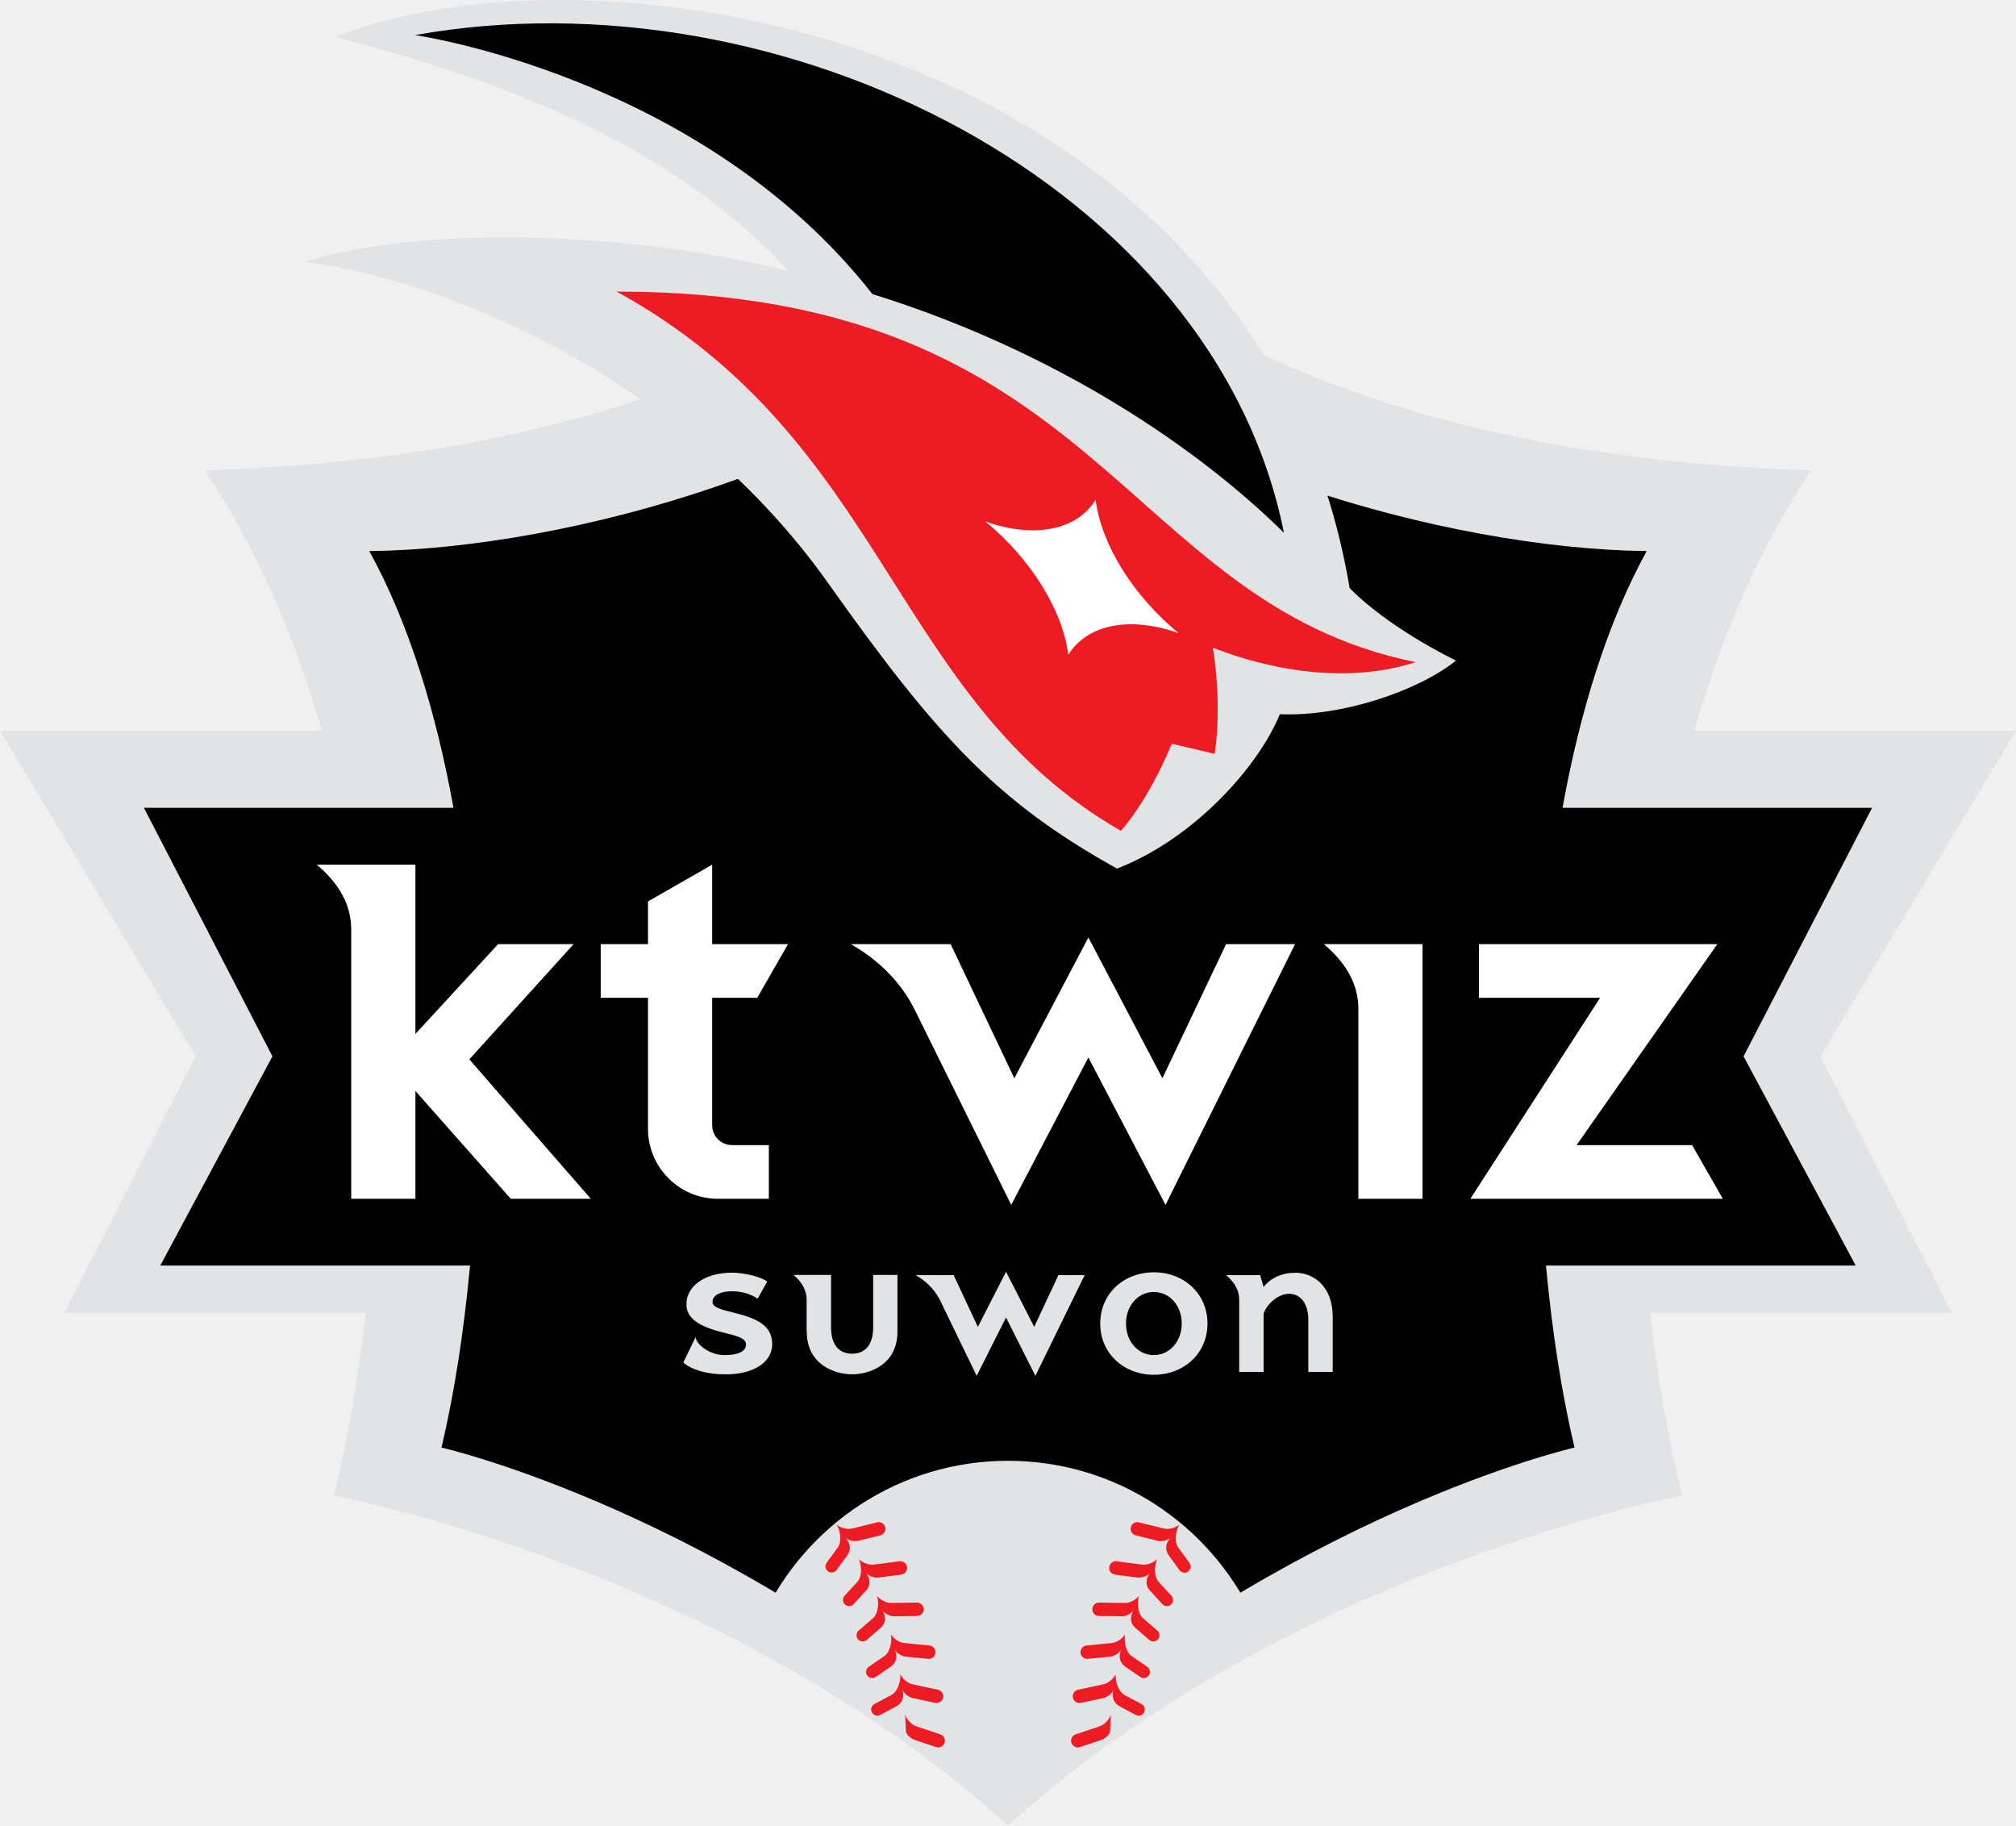
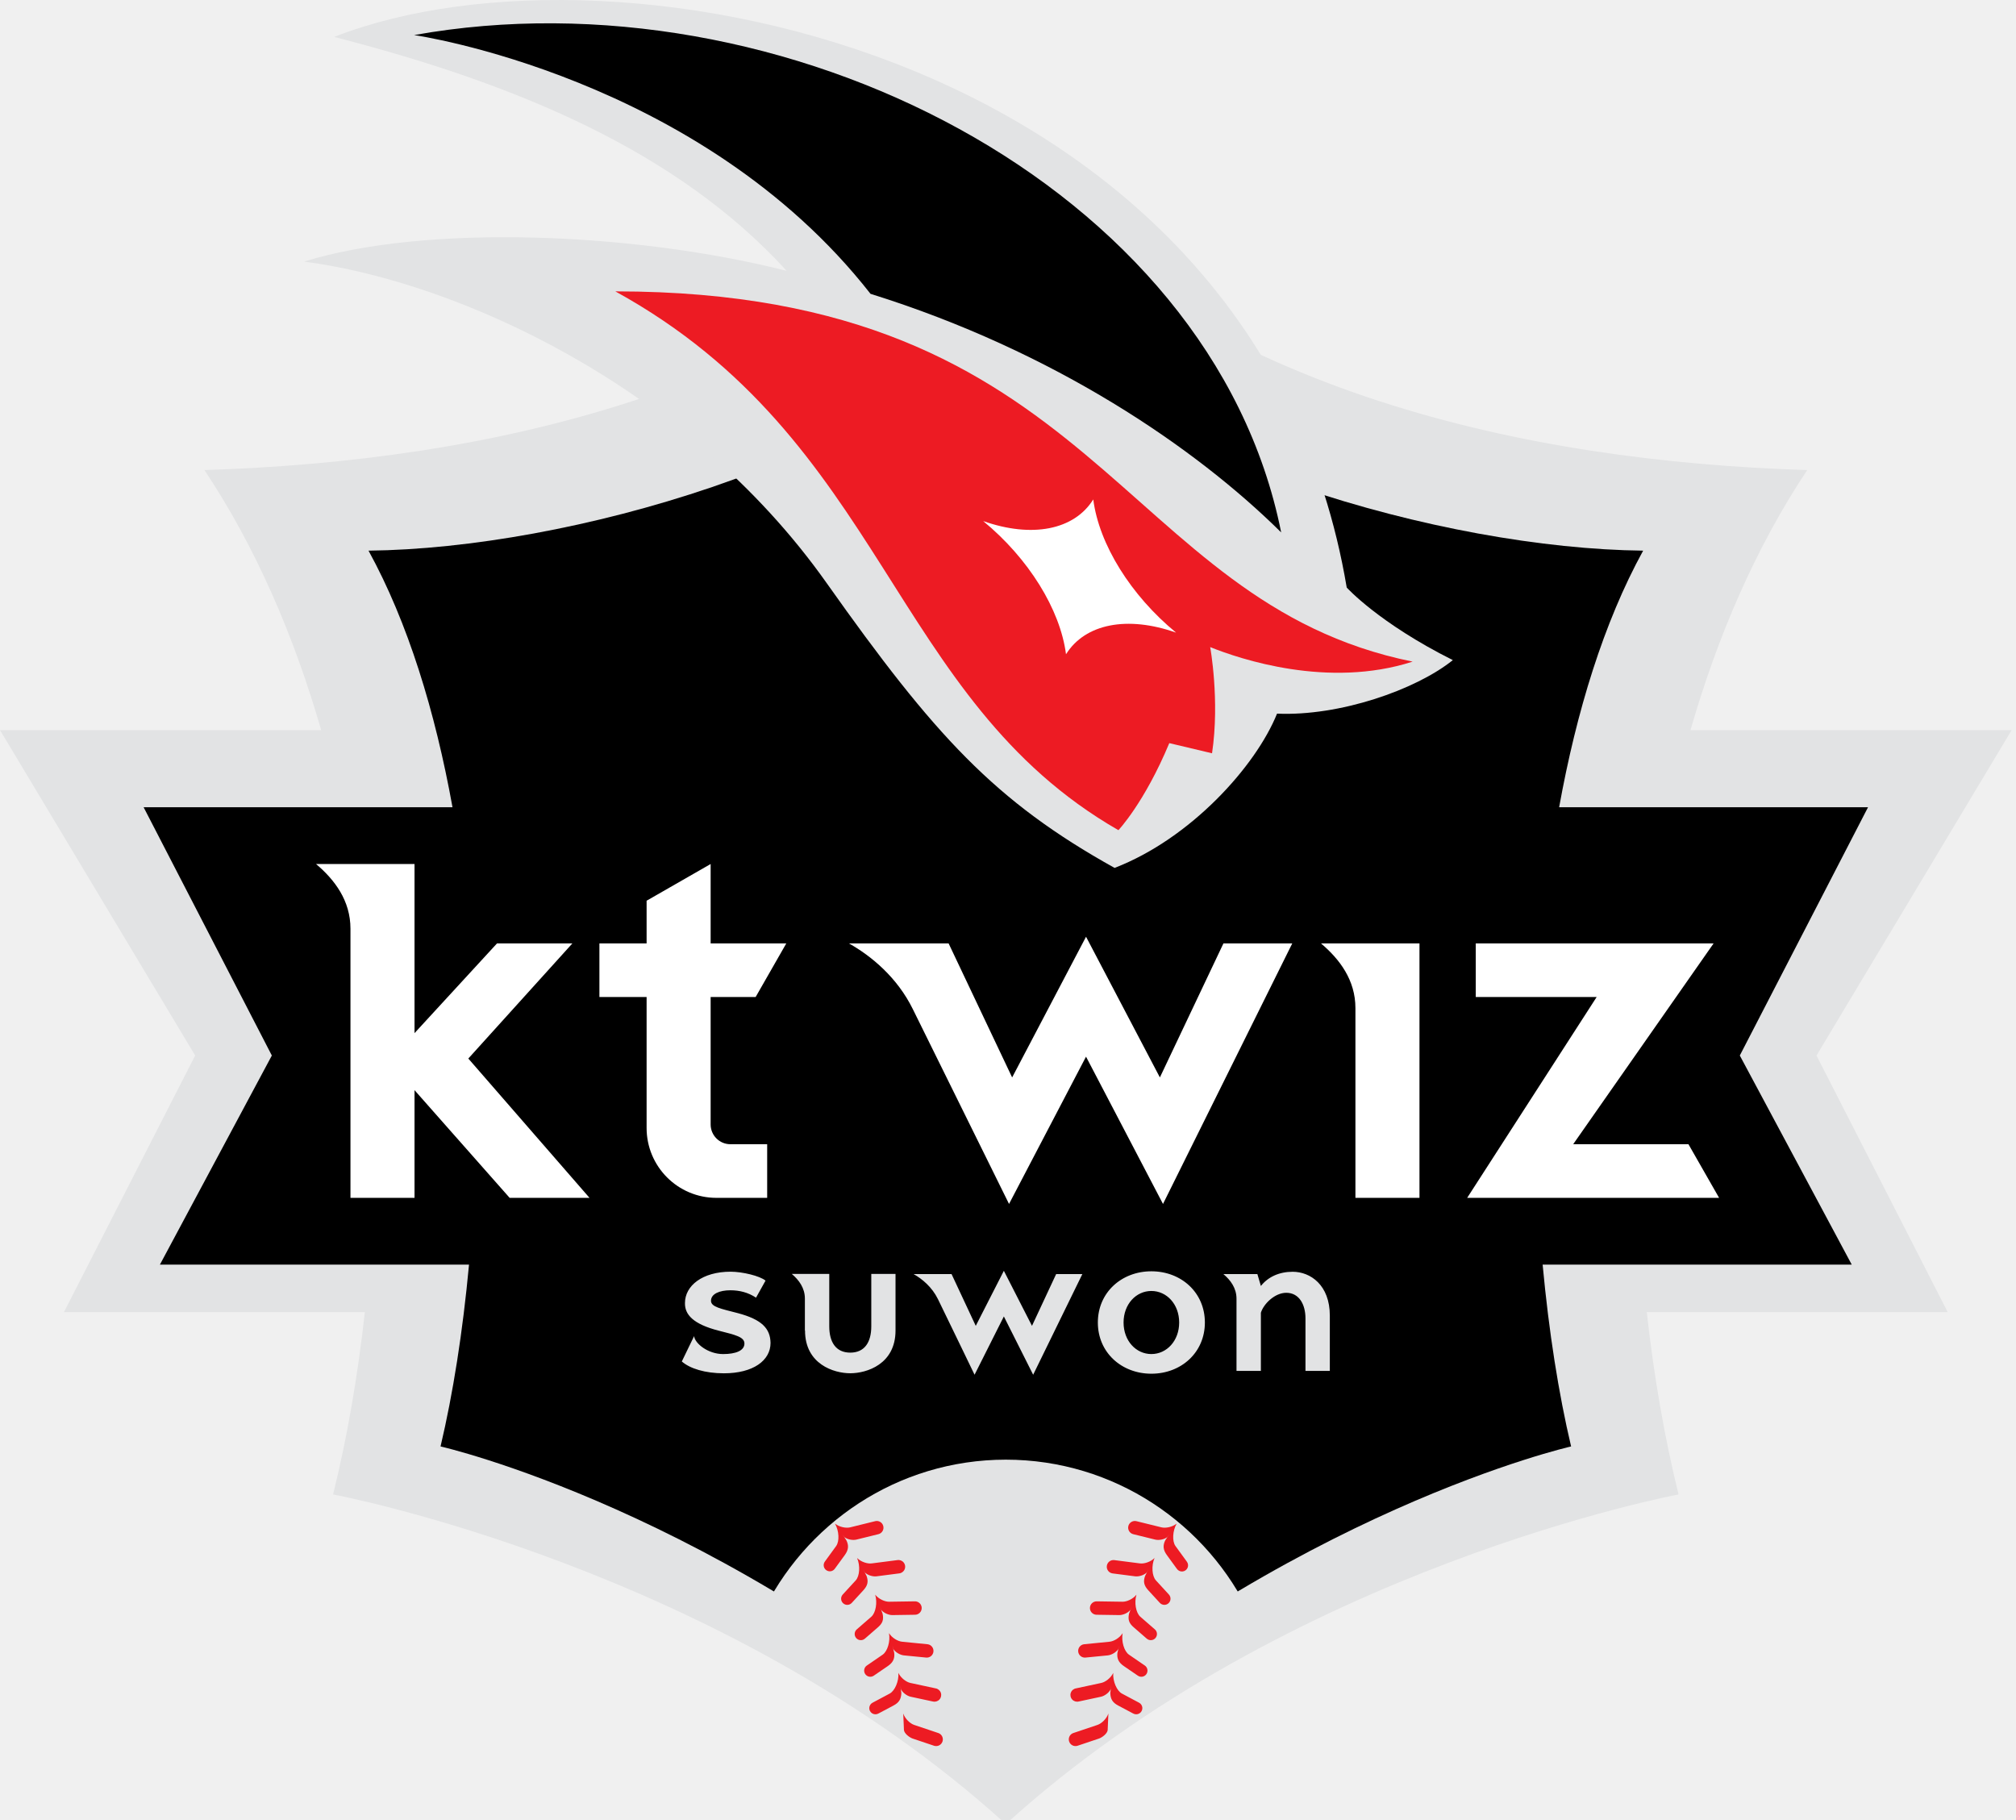
- <svg xmlns="http://www.w3.org/2000/svg" xml:space="preserve" width="181.607px" height="164.419px" x="0px" y="0px" viewBox="0 0 181.607 164.419">
-   <path fill="#E2E3E4" d="m163.989 95.142 17.618-29.33h-28.994c2.449-8.487 5.899-16.484 10.538-23.441-25.739-.817-53.165-6.999-72.347-26.271-19.183 19.272-46.608 25.454-72.348 26.271 4.639 6.957 8.089 14.954 10.539 23.441H0l17.619 29.33-11.843 23.124h27.162c-.643 5.839-1.617 11.384-2.868 16.44 0 0 35.183 6.531 60.734 29.713 25.55-23.182 60.734-29.713 60.734-29.713-1.251-5.057-2.226-10.602-2.87-16.44h27.163l-11.842-23.124z" />
-   <path d="m157.066 95.142 11.576-22.381h-27.886c1.562-8.625 4.021-16.648 7.583-23.127-18.003-.192-45.535-8.059-57.535-21.103-12 13.044-39.531 20.911-57.535 21.103 3.561 6.479 6.02 14.502 7.582 23.127H12.965l11.577 22.381-10.105 18.846h27.905c-.563 6.051-1.445 11.641-2.57 16.391 0 0 25.251 5.703 51.032 28.283 25.781-22.58 51.032-28.283 51.032-28.283-1.126-4.75-2.008-10.34-2.57-16.391h27.904l-10.104-18.846z" />
-   <path fill="#E2E3E4" d="M90.804 131.569c-9.784.006-18.217 5.77-22.104 14.083l22.104 14.819 22.104-14.819c-3.888-8.313-12.321-14.077-22.104-14.083" />
-   <path fill="#FFF" d="m53.219 107.97-10.94-12.557 9.393-10.377h-6.803l-7.447 8.088V77.88h-8.89c1.68 1.418 3.107 3.298 3.107 5.832v24.258h5.783v-9.707l8.588 9.707h7.209zM128.147 85.036v22.934h-5.782V90.869c0-2.533-1.428-4.412-3.109-5.833h8.891zM152.429 103.136l2.767 4.834h-22.742l11.688-18.101h-10.914v-4.833H154.7l-12.675 18.1zM64.155 101.354V89.869h4.061l2.769-4.833h-6.83V77.88l-5.781 3.309v3.848h-4.26v4.833h4.26v11.8a6.3 6.3 0 0 0 6.3 6.301h4.585v-4.834h-3.322a1.783 1.783 0 0 1-1.782-1.783M110.449 85.036l-5.737 12.08-6.667-12.682-6.671 12.684-5.735-12.082h-8.997c2.043 1.148 4.365 3.082 5.762 5.918s8.69 17.566 8.69 17.566l6.95-13.276 6.949 13.276 11.669-23.484h-6.213z" />
-   <path fill="#E2E3E4" d="M131.159 59.501c-6.704-3.351-9.58-6.542-9.58-6.542C113.492 4.988 55.893-6.739 30.166 3.327 46.523 7.53 61.113 13.569 71.018 24.413c-13.705-3.467-32.542-4.244-43.573-.834 13.802 1.798 34.562 11.162 47.175 28.965 9.776 13.8 15.205 19.688 26.002 25.686 6.867-2.641 12.745-9.154 14.667-13.905 5.621.248 12.512-2.13 15.87-4.824" />
-   <path fill="#ED1B23" d="M127.53 59.637c-26.607-5.382-28.299-33.374-71.979-33.374 24.464 13.438 24.733 36.7 45.416 48.566 0 0 2.344-2.459 4.595-7.845l3.858.914c.712-4.773-.167-9.571-.167-9.571 2.672 1.074 10.649 3.769 18.277 1.31" />
-   <path d="M78.588 26.485c16.618 5.177 29.377 13.898 37.073 21.504-6.257-31.284-45.162-50.757-78.277-44.828 0 0 25.798 3.676 41.204 23.324" />
-   <path fill="#FFF" d="M96.237 58.973c-.523-4.048-3.392-8.655-7.477-12.005 4.404 1.55 8.216.804 9.937-1.95.523 4.049 3.392 8.655 7.477 12.005-4.403-1.551-8.216-.802-9.937 1.95" />
-   <path fill="#E2E3E4" d="M116.7 114.634c-1.226 0-2.228.469-2.871 1.281l-.315-1.071h-3.067c.64.54 1.182 1.255 1.182 2.221v6.507h2.2v-5.246c.252-.814 1.271-1.797 2.291-1.797 1.164 0 1.735 1.053 1.735 2.309v4.734h2.199v-4.985c0-2.765-1.756-3.953-3.354-3.953M78.657 119.552c0 1.443-.611 2.371-1.896 2.371s-1.897-.928-1.897-2.371v-4.725H71.48c.639.543 1.183 1.258 1.183 2.223v2.879h.013c0 3.034 2.596 3.852 4.085 3.852 1.487 0 4.085-.817 4.085-3.852v-5.102h-2.189v4.725zM95.347 114.844l-2.182 4.664-2.538-4.962-2.538 4.964-2.183-4.666h-3.424c.778.438 1.661 1.173 2.193 2.253.531 1.078 3.307 6.818 3.307 6.818l2.644-5.255 2.645 5.255 4.441-9.071h-2.365zM103.943 114.591c-2.694 0-4.831 1.912-4.831 4.616 0 2.703 2.137 4.616 4.831 4.616 2.695 0 4.83-1.913 4.83-4.616 0-2.704-2.135-4.616-4.83-4.616m0 7.459c-1.386 0-2.51-1.192-2.51-2.843 0-1.647 1.124-2.843 2.51-2.843 1.386 0 2.51 1.195 2.51 2.843 0 1.65-1.124 2.843-2.51 2.843M65.279 122.052c-1.355 0-2.542-.949-2.618-1.617l-1.109 2.285c.739.641 2.102 1.066 3.8 1.066 2.642 0 4.211-1.153 4.211-2.74-.024-1.299-.785-2.109-2.96-2.686-1.532-.398-2.416-.554-2.416-1.112 0-.62.766-.946 1.748-.946.826 0 1.609.196 2.317.666l.859-1.536c-.52-.431-2.107-.805-3.152-.805-2.555 0-4.121 1.271-4.121 2.821-.024 1.028.712 1.902 3.059 2.499 1.484.378 2.309.558 2.309 1.153.001.648-.794.952-1.927.952" />
-   <path fill="#ED1B23" d="M102.941 145.724c-.393-.352-.558-1.262-.345-1.98l.003-.007-.002.001-.001.002c-.319.4-.884.645-1.264.635-.312-.008-2.321-.035-2.321-.035a.604.604 0 0 0-.019 1.209s1.778.033 2.059.03c.334 0 .773-.19.992-.458l.123-.309c-.083.215-.162.432-.241.648-.118.564.018.877.451 1.245.458.399 1.153 1 1.153 1h.001a.555.555 0 1 0 .725-.841s-1.1-.949-1.314-1.14M104.347 142.445c-.35-.394-.412-1.317-.119-2.007l.004-.007-.003.002-.001.001c-.362.363-.951.539-1.327.486-.308-.041-2.303-.296-2.303-.296a.604.604 0 1 0-.154 1.199s1.762.233 2.042.264c.331.037.79-.103 1.036-.343l.158-.294c-.104.2-.204.401-.304.601-.194.531-.087.887.299 1.304l1.033 1.124h.001a.554.554 0 1 0 .816-.752c0 .001-.987-1.068-1.178-1.282M100.061 154.456c-.167.483-.62.901-.98 1.021-.296.096-2.201.739-2.201.739a.605.605 0 0 0 .386 1.146s1.688-.562 1.952-.655c.314-.113.747-.459.781-.763l.063-1.483v-.006l-.001.001zM107.139 140.753s-.859-1.172-1.025-1.406c-.304-.432-.26-1.355.109-2.008l.004-.008-.002.002-.001.002c-.4.319-1.006.428-1.375.334-.302-.077-2.254-.555-2.254-.555a.603.603 0 1 0-.289 1.172s1.726.432 1.999.493c.326.074.797-.014 1.069-.224l.189-.271c-.124.185-.245.369-.365.554-.242.48-.189.878.146 1.336l.899 1.233a.555.555 0 1 0 .896-.654M102.819 153.469s-1.288-.679-1.538-.817c-.462-.254-.828-1.104-.781-1.852l.001-.008-.001.001v.001l-.001.002c-.22.462-.718.826-1.089.902-.305.062-2.269.486-2.269.486a.605.605 0 1 0 .253 1.182v.001s1.74-.368 2.013-.432c.325-.076.711-.361.862-.669l.052-.333c-.032.224-.059.448-.087.671.019.556.214.865.716 1.131l1.349.714a.555.555 0 1 0 .52-.98M101.915 149.142c-.431-.306-.696-1.191-.566-1.93l.002-.009-.002.003-.001.002c-.272.436-.807.739-1.185.773-.31.028-2.31.229-2.31.229a.604.604 0 0 0 .119 1.201h.001s1.769-.168 2.048-.2c.331-.039.747-.278.933-.567l.088-.322c-.057.221-.11.443-.164.664-.061.527.117.875.586 1.194l1.26.862a.555.555 0 1 0 .627-.916s-1.203-.819-1.436-.984M78.665 145.724c.393-.352.558-1.262.345-1.98l-.003-.007.002.001.001.002c.319.4.884.645 1.264.635.312-.008 2.321-.035 2.321-.035a.604.604 0 0 1 .019 1.209s-1.778.033-2.059.03c-.334 0-.773-.19-.992-.458l-.123-.309c.082.215.162.432.24.648.12.564-.017.877-.45 1.245-.458.399-1.153 1-1.153 1h-.001a.555.555 0 1 1-.725-.841s1.1-.949 1.314-1.14M77.259 142.445c.351-.394.412-1.317.119-2.007l-.004-.007.003.002v.001c.363.363.952.539 1.329.486.308-.041 2.302-.296 2.302-.296a.605.605 0 1 1 .154 1.199s-1.762.233-2.043.264c-.33.037-.789-.103-1.035-.343l-.158-.294c.104.2.204.401.305.601.193.531.085.887-.3 1.304l-1.033 1.124a.555.555 0 1 1-.817-.752c0 .001.988-1.068 1.178-1.282M81.545 154.456c.167.483.62.901.98 1.021.296.096 2.201.739 2.201.739a.605.605 0 0 1-.386 1.146s-1.688-.562-1.952-.655c-.314-.113-.747-.459-.781-.763l-.063-1.483v-.006l.001.001zM74.467 140.753s.859-1.172 1.024-1.406c.304-.432.261-1.355-.108-2.008l-.004-.008.001.002.002.002c.4.319 1.005.428 1.375.334a702.1 702.1 0 0 1 2.253-.555.603.603 0 1 1 .29 1.172s-1.726.432-2 .493c-.326.074-.796-.014-1.068-.224l-.189-.271c.124.185.243.369.365.554.241.48.188.878-.146 1.336l-.9 1.233a.554.554 0 1 1-.895-.654M78.787 153.469s1.288-.679 1.538-.817c.463-.254.828-1.104.781-1.852l-.001-.008.001.001v.001l.002.002c.219.462.717.826 1.089.902.304.062 2.268.486 2.268.486a.605.605 0 1 1-.253 1.182v.001s-1.74-.368-2.013-.432c-.325-.076-.711-.361-.861-.669l-.053-.333c.031.224.059.448.086.671-.018.556-.212.865-.715 1.131-.536.285-1.349.714-1.349.714a.555.555 0 1 1-.52-.98M79.692 149.142c.43-.306.696-1.191.566-1.93l-.002-.009.002.003.001.002c.271.436.806.739 1.185.773.31.028 2.31.229 2.31.229a.604.604 0 0 1-.119 1.201h-.001s-1.77-.168-2.048-.2c-.331-.039-.747-.278-.933-.567l-.089-.322c.057.221.11.443.164.664.061.527-.117.875-.585 1.194l-1.261.862a.554.554 0 1 1-.626-.916s1.202-.819 1.436-.984" />
+ <svg xmlns="http://www.w3.org/2000/svg" width="px" height="500px" viewBox="0 0 554 500" version="1.1">
+   <g id="surface1">
+     <path style=" stroke:none;fill-rule:nonzero;fill:rgb(88.627%,89.02%,89.412%);fill-opacity:1;" d="M 499.176 290.066 L 552.805 200.645 L 464.547 200.645 C 472 174.77 482.504 150.391 496.625 129.18 C 418.277 126.688 334.793 107.84 276.402 49.086 C 218.012 107.84 134.531 126.688 56.18 129.18 C 70.301 150.391 80.801 174.77 88.258 200.645 L 0 200.645 L 53.633 290.066 L 17.582 360.566 L 100.262 360.566 C 98.305 378.367 95.34 395.273 91.531 410.688 C 91.531 410.688 198.629 430.602 276.402 501.277 C 354.176 430.602 461.273 410.688 461.273 410.688 C 457.469 395.27 454.5 378.367 452.539 360.566 L 535.223 360.566 Z M 499.176 290.066 " />
+     <path style=" stroke:none;fill-rule:nonzero;fill:rgb(0%,0%,0%);fill-opacity:1;" d="M 478.102 290.066 L 513.34 221.832 L 428.453 221.832 C 433.211 195.535 440.695 171.078 451.539 151.324 C 396.738 150.738 312.93 126.754 276.402 86.984 C 239.875 126.754 156.074 150.738 101.27 151.324 C 112.109 171.078 119.594 195.535 124.348 221.832 L 39.465 221.832 L 74.703 290.066 L 43.945 347.523 L 128.887 347.523 C 127.172 365.973 124.488 383.016 121.062 397.496 C 121.062 397.496 197.926 414.883 276.402 483.727 C 354.879 414.883 431.742 397.496 431.742 397.496 C 428.316 383.016 425.629 365.973 423.918 347.523 L 508.859 347.523 Z M 478.102 290.066 " />
+     <path style=" stroke:none;fill-rule:nonzero;fill:rgb(88.627%,89.02%,89.412%);fill-opacity:1;" d="M 276.402 401.125 C 246.621 401.145 220.953 418.715 209.121 444.062 L 276.402 489.242 L 343.688 444.062 C 331.852 418.715 306.184 401.145 276.402 401.125 " />
+     <path style=" stroke:none;fill-rule:nonzero;fill:rgb(100%,100%,100%);fill-opacity:1;" d="M 161.996 329.176 L 128.695 290.895 L 157.289 259.258 L 136.578 259.258 L 113.91 283.914 L 113.91 237.438 L 86.852 237.438 C 91.965 241.762 96.309 247.492 96.309 255.219 L 96.309 329.176 L 113.91 329.176 L 113.91 299.582 L 140.051 329.176 Z M 390.074 259.258 L 390.074 329.176 L 372.473 329.176 L 372.473 277.039 C 372.473 269.316 368.125 263.59 363.012 259.258 Z M 463.988 314.438 L 472.41 329.176 L 403.184 329.176 L 438.762 273.992 L 405.539 273.992 L 405.539 259.258 L 470.898 259.258 L 432.316 314.438 Z M 195.285 309.008 L 195.285 273.992 L 207.648 273.992 L 216.074 259.258 L 195.285 259.258 L 195.285 237.438 L 177.688 247.527 L 177.688 259.258 L 164.719 259.258 L 164.719 273.992 L 177.688 273.992 L 177.688 309.969 C 177.688 320.578 186.273 329.18 196.863 329.18 L 210.82 329.18 L 210.82 314.441 L 200.711 314.441 C 197.715 314.441 195.285 312.008 195.285 309.008 M 336.203 259.258 L 318.738 296.086 L 298.445 257.422 L 278.137 296.09 L 260.68 259.258 L 233.293 259.258 C 239.516 262.758 246.582 268.652 250.836 277.297 C 255.086 285.945 277.285 330.855 277.285 330.855 L 298.441 290.379 L 319.594 330.855 L 355.113 259.258 Z M 336.203 259.258 " />
+     <path style=" stroke:none;fill-rule:nonzero;fill:rgb(88.627%,89.02%,89.412%);fill-opacity:1;" d="M 399.242 181.406 C 378.836 171.188 370.082 161.461 370.082 161.461 C 345.465 15.207 170.137 -20.547 91.824 10.145 C 141.613 22.957 186.023 41.367 216.176 74.43 C 174.457 63.859 117.121 61.492 83.543 71.887 C 125.555 77.367 188.746 105.918 227.141 160.195 C 256.898 202.27 273.422 220.219 306.289 238.508 C 327.191 230.453 345.086 210.598 350.934 196.113 C 368.043 196.867 389.02 189.617 399.242 181.406 " />
+     <path style=" stroke:none;fill-rule:nonzero;fill:rgb(92.941%,10.588%,13.725%);fill-opacity:1;" d="M 388.195 181.82 C 307.207 165.41 302.055 80.07 169.094 80.07 C 243.562 121.039 244.383 191.961 307.34 228.137 C 307.34 228.137 314.473 220.641 321.324 204.219 L 333.07 207.008 C 335.238 192.453 332.562 177.828 332.562 177.828 C 340.695 181.102 364.977 189.316 388.195 181.82 " />
+     <path style=" stroke:none;fill-rule:nonzero;fill:rgb(0%,0%,0%);fill-opacity:1;" d="M 239.219 80.746 C 289.805 96.531 328.641 123.117 352.066 146.309 C 333.02 50.93 214.598 -8.438 113.797 9.637 C 113.797 9.637 192.324 20.844 239.219 80.746 " />
+     <path style=" stroke:none;fill-rule:nonzero;fill:rgb(100%,100%,100%);fill-opacity:1;" d="M 292.941 179.797 C 291.348 167.453 282.617 153.41 270.18 143.195 C 283.586 147.922 295.191 145.645 300.43 137.25 C 302.02 149.594 310.754 163.637 323.188 173.852 C 309.785 169.121 298.18 171.406 292.941 179.797 " />
+     <path style=" stroke:none;fill-rule:nonzero;fill:rgb(88.627%,89.02%,89.412%);fill-opacity:1;" d="M 355.23 349.492 C 351.496 349.492 348.449 350.922 346.492 353.398 L 345.531 350.133 L 336.195 350.133 C 338.145 351.781 339.793 353.961 339.793 356.906 L 339.793 376.742 L 346.492 376.742 L 346.492 360.75 C 347.258 358.27 350.359 355.27 353.465 355.27 C 357.008 355.27 358.746 358.48 358.746 362.312 L 358.746 376.742 L 365.438 376.742 L 365.438 361.547 C 365.438 353.117 360.094 349.492 355.23 349.492 M 239.43 364.488 C 239.43 368.887 237.57 371.715 233.656 371.715 C 229.746 371.715 227.883 368.887 227.883 364.488 L 227.883 350.082 L 217.582 350.082 C 219.527 351.738 221.184 353.918 221.184 356.859 L 221.184 365.637 L 221.223 365.637 C 221.223 374.887 229.125 377.383 233.656 377.383 C 238.184 377.383 246.09 374.891 246.09 365.637 L 246.09 350.082 L 239.43 350.082 Z M 290.23 350.133 L 283.59 364.355 L 275.863 349.227 L 268.141 364.359 L 261.492 350.133 L 251.07 350.133 C 253.441 351.469 256.129 353.711 257.746 357.004 C 259.363 360.289 267.812 377.789 267.812 377.789 L 275.863 361.77 L 283.914 377.789 L 297.43 350.133 Z M 316.398 349.363 C 308.199 349.363 301.691 355.191 301.691 363.438 C 301.691 371.676 308.199 377.508 316.398 377.508 C 324.602 377.508 331.102 371.676 331.102 363.438 C 331.102 355.191 324.602 349.363 316.398 349.363 M 316.398 372.105 C 312.18 372.105 308.758 368.469 308.758 363.438 C 308.758 358.414 312.18 354.77 316.398 354.77 C 320.617 354.77 324.039 358.41 324.039 363.438 C 324.039 368.465 320.617 372.105 316.398 372.105 M 198.707 372.109 C 194.582 372.109 190.969 369.215 190.738 367.18 L 187.363 374.145 C 189.609 376.102 193.762 377.395 198.93 377.395 C 206.973 377.395 211.746 373.883 211.746 369.043 C 211.672 365.082 209.355 362.613 202.738 360.855 C 198.074 359.641 195.383 359.164 195.383 357.465 C 195.383 355.574 197.715 354.578 200.703 354.578 C 203.219 354.578 205.602 355.176 207.758 356.609 L 210.371 351.926 C 208.789 350.613 203.957 349.473 200.777 349.473 C 193 349.473 188.23 353.348 188.23 358.074 C 188.16 361.207 190.398 363.871 197.543 365.691 C 202.062 366.844 204.57 367.395 204.57 369.207 C 204.574 371.184 202.156 372.109 198.707 372.109 " />
+     <path style=" stroke:none;fill-rule:nonzero;fill:rgb(92.941%,10.588%,13.725%);fill-opacity:1;" d="M 313.348 444.281 C 312.152 443.207 311.648 440.434 312.297 438.242 L 312.309 438.223 L 312.301 438.227 L 312.297 438.23 C 311.328 439.453 309.605 440.199 308.449 440.168 C 307.5 440.145 301.387 440.062 301.387 440.062 C 300.367 440.047 299.531 440.855 299.516 441.875 C 299.5 442.895 300.312 443.73 301.328 443.746 C 301.328 443.746 306.738 443.848 307.594 443.84 C 308.613 443.84 309.949 443.258 310.613 442.441 L 310.988 441.5 C 310.734 442.156 310.496 442.816 310.254 443.477 C 309.895 445.195 310.309 446.148 311.629 447.27 C 313.023 448.488 315.137 450.32 315.137 450.32 L 315.141 450.32 C 315.848 450.93 316.914 450.852 317.523 450.145 C 318.133 449.434 318.055 448.367 317.348 447.758 C 317.348 447.758 314 444.863 313.348 444.281 M 317.629 434.285 C 316.562 433.082 316.375 430.27 317.266 428.164 L 317.277 428.145 L 317.27 428.148 L 317.266 428.152 C 316.164 429.258 314.371 429.797 313.227 429.633 C 312.289 429.508 306.215 428.73 306.215 428.73 C 305.207 428.602 304.285 429.316 304.156 430.324 C 304.027 431.336 304.738 432.258 305.746 432.387 C 305.746 432.387 311.109 433.098 311.961 433.191 C 312.969 433.305 314.367 432.879 315.117 432.145 L 315.598 431.25 C 315.281 431.859 314.977 432.473 314.672 433.082 C 314.082 434.703 314.406 435.785 315.582 437.059 L 318.727 440.484 L 318.73 440.484 C 319.363 441.172 320.43 441.215 321.117 440.582 C 321.801 439.949 321.844 438.879 321.215 438.191 C 321.215 438.195 318.211 434.938 317.629 434.285 M 304.582 470.902 C 304.074 472.375 302.695 473.648 301.598 474.016 C 300.695 474.309 294.898 476.27 294.898 476.27 C 293.969 476.617 293.484 477.641 293.801 478.582 C 294.117 479.523 295.121 480.047 296.074 479.762 C 296.074 479.762 301.211 478.047 302.016 477.766 C 302.973 477.422 304.289 476.367 304.391 475.438 L 304.586 470.918 L 304.586 470.898 Z M 326.125 429.125 C 326.125 429.125 323.512 425.551 323.008 424.84 C 322.082 423.52 322.215 420.707 323.34 418.715 L 323.352 418.691 L 323.34 418.703 C 322.125 419.676 320.277 420.008 319.156 419.723 C 318.238 419.488 312.293 418.031 312.293 418.031 C 311.309 417.789 310.312 418.391 310.07 419.375 C 309.828 420.363 310.43 421.359 311.414 421.605 C 311.414 421.605 316.668 422.922 317.5 423.105 C 318.492 423.332 319.926 423.062 320.754 422.422 L 321.328 421.598 C 320.953 422.16 320.582 422.723 320.219 423.285 C 319.48 424.75 319.645 425.965 320.664 427.359 L 323.398 431.117 C 323.746 431.633 324.344 431.914 324.957 431.855 C 325.574 431.797 326.109 431.406 326.352 430.836 C 326.594 430.27 326.508 429.613 326.125 429.125 M 312.977 467.895 C 312.977 467.895 309.055 465.824 308.293 465.402 C 306.887 464.629 305.773 462.035 305.918 459.758 L 305.922 459.73 L 305.918 459.734 L 305.918 459.738 L 305.914 459.742 C 305.246 461.152 303.73 462.262 302.602 462.492 C 301.672 462.684 295.691 463.977 295.691 463.977 C 295.023 464.086 294.473 464.559 294.254 465.199 C 294.035 465.844 294.188 466.555 294.648 467.051 C 295.109 467.547 295.809 467.75 296.465 467.578 L 296.465 467.582 C 296.465 467.582 301.758 466.461 302.59 466.266 C 303.578 466.035 304.754 465.164 305.215 464.227 L 305.371 463.211 C 305.273 463.895 305.191 464.578 305.109 465.258 C 305.164 466.953 305.758 467.895 307.289 468.703 L 311.395 470.883 C 311.93 471.188 312.59 471.18 313.113 470.855 C 313.641 470.535 313.949 469.949 313.922 469.336 C 313.891 468.719 313.531 468.164 312.977 467.895 M 310.227 454.703 C 308.914 453.77 308.105 451.07 308.5 448.816 L 308.508 448.789 L 308.5 448.797 L 308.5 448.805 C 307.672 450.133 306.043 451.059 304.891 451.16 C 303.949 451.246 297.859 451.859 297.859 451.859 C 296.887 452 296.195 452.883 296.289 453.863 C 296.387 454.844 297.238 455.578 298.223 455.52 L 298.227 455.52 C 298.227 455.52 303.609 455.008 304.461 454.91 C 305.469 454.793 306.734 454.062 307.301 453.184 L 307.566 452.203 C 307.395 452.875 307.234 453.551 307.066 454.227 C 306.883 455.832 307.426 456.895 308.852 457.867 L 312.688 460.492 C 313.457 461.023 314.508 460.824 315.035 460.055 C 315.562 459.281 315.367 458.23 314.598 457.703 C 314.598 457.703 310.934 455.203 310.227 454.703 M 239.453 444.281 C 240.648 443.207 241.152 440.434 240.504 438.242 L 240.492 438.223 L 240.5 438.227 L 240.504 438.23 C 241.473 439.453 243.195 440.199 244.352 440.168 C 245.301 440.145 251.414 440.062 251.414 440.062 C 252.434 440.047 253.27 440.855 253.285 441.875 C 253.301 442.895 252.488 443.73 251.473 443.746 C 251.473 443.746 246.062 443.848 245.207 443.84 C 244.188 443.84 242.852 443.258 242.188 442.441 L 241.812 441.5 C 242.062 442.156 242.305 442.816 242.543 443.477 C 242.906 445.195 242.492 446.148 241.172 447.27 C 239.777 448.488 237.664 450.32 237.664 450.32 L 237.66 450.32 C 236.953 450.93 235.887 450.852 235.277 450.145 C 234.668 449.434 234.746 448.367 235.453 447.758 C 235.453 447.758 238.801 444.863 239.453 444.281 M 235.172 434.285 C 236.242 433.082 236.426 430.27 235.535 428.164 L 235.523 428.145 L 235.531 428.148 L 235.531 428.152 C 236.637 429.258 238.43 429.797 239.578 429.633 C 240.516 429.508 246.586 428.73 246.586 428.73 C 247.254 428.617 247.93 428.875 248.348 429.41 C 248.766 429.941 248.859 430.664 248.586 431.285 C 248.316 431.906 247.727 432.332 247.055 432.387 C 247.055 432.387 241.691 433.098 240.836 433.191 C 239.832 433.305 238.434 432.879 237.684 432.145 L 237.203 431.25 C 237.52 431.859 237.824 432.473 238.133 433.082 C 238.719 434.703 238.391 435.785 237.219 437.059 L 234.074 440.484 C 233.441 441.172 232.371 441.219 231.688 440.582 C 231 439.949 230.957 438.879 231.586 438.191 C 231.586 438.195 234.594 434.938 235.172 434.285 M 248.219 470.902 C 248.727 472.375 250.105 473.648 251.203 474.016 C 252.102 474.309 257.902 476.27 257.902 476.27 C 258.832 476.617 259.316 477.641 259 478.582 C 258.684 479.523 257.68 480.047 256.727 479.762 C 256.727 479.762 251.59 478.047 250.785 477.766 C 249.828 477.422 248.512 476.367 248.406 475.438 L 248.215 470.918 L 248.215 470.898 Z M 226.676 429.125 C 226.676 429.125 229.289 425.551 229.793 424.84 C 230.715 423.52 230.586 420.707 229.461 418.715 L 229.449 418.691 L 229.453 418.699 L 229.461 418.703 C 230.676 419.676 232.52 420.008 233.645 419.723 C 235.93 419.156 238.215 418.59 240.504 418.031 C 241.488 417.785 242.484 418.387 242.727 419.375 C 242.973 420.363 242.371 421.359 241.387 421.605 C 241.387 421.605 236.133 422.922 235.297 423.105 C 234.305 423.332 232.875 423.062 232.047 422.422 L 231.473 421.598 C 231.848 422.16 232.211 422.723 232.582 423.285 C 233.316 424.75 233.156 425.965 232.137 427.359 L 229.398 431.117 C 228.848 431.871 227.793 432.035 227.043 431.484 C 226.289 430.938 226.125 429.879 226.676 429.125 M 239.824 467.895 C 239.824 467.895 243.746 465.824 244.504 465.402 C 245.914 464.629 247.027 462.035 246.883 459.758 L 246.879 459.73 L 246.883 459.734 L 246.883 459.738 L 246.891 459.742 C 247.555 461.152 249.07 462.262 250.203 462.492 C 251.129 462.684 257.109 463.977 257.109 463.977 C 257.777 464.086 258.328 464.559 258.547 465.199 C 258.766 465.844 258.613 466.555 258.152 467.051 C 257.691 467.547 256.992 467.75 256.336 467.578 L 256.336 467.582 C 256.336 467.582 251.043 466.461 250.211 466.266 C 249.223 466.035 248.047 465.164 247.59 464.227 L 247.43 463.211 C 247.523 463.895 247.609 464.578 247.691 465.258 C 247.637 466.953 247.043 467.895 245.512 468.703 C 243.883 469.574 241.406 470.883 241.406 470.883 C 240.871 471.188 240.211 471.18 239.688 470.855 C 239.16 470.535 238.852 469.949 238.879 469.336 C 238.91 468.719 239.27 468.164 239.824 467.895 M 242.578 454.703 C 243.887 453.77 244.699 451.07 244.301 448.816 L 244.297 448.789 L 244.305 448.805 C 245.129 450.133 246.758 451.059 247.91 451.16 C 248.855 451.246 254.945 451.859 254.945 451.859 C 255.918 452 256.609 452.883 256.512 453.863 C 256.418 454.844 255.562 455.578 254.582 455.52 L 254.578 455.52 C 254.578 455.52 249.191 455.008 248.344 454.91 C 247.336 454.793 246.07 454.062 245.504 453.184 L 245.234 452.203 C 245.406 452.875 245.566 453.551 245.734 454.227 C 245.918 455.832 245.375 456.895 243.953 457.867 L 240.113 460.492 C 239.344 461.02 238.293 460.824 237.766 460.051 C 237.242 459.281 237.438 458.227 238.207 457.703 C 238.207 457.703 241.867 455.203 242.578 454.703 " />
+   </g>
</svg>
